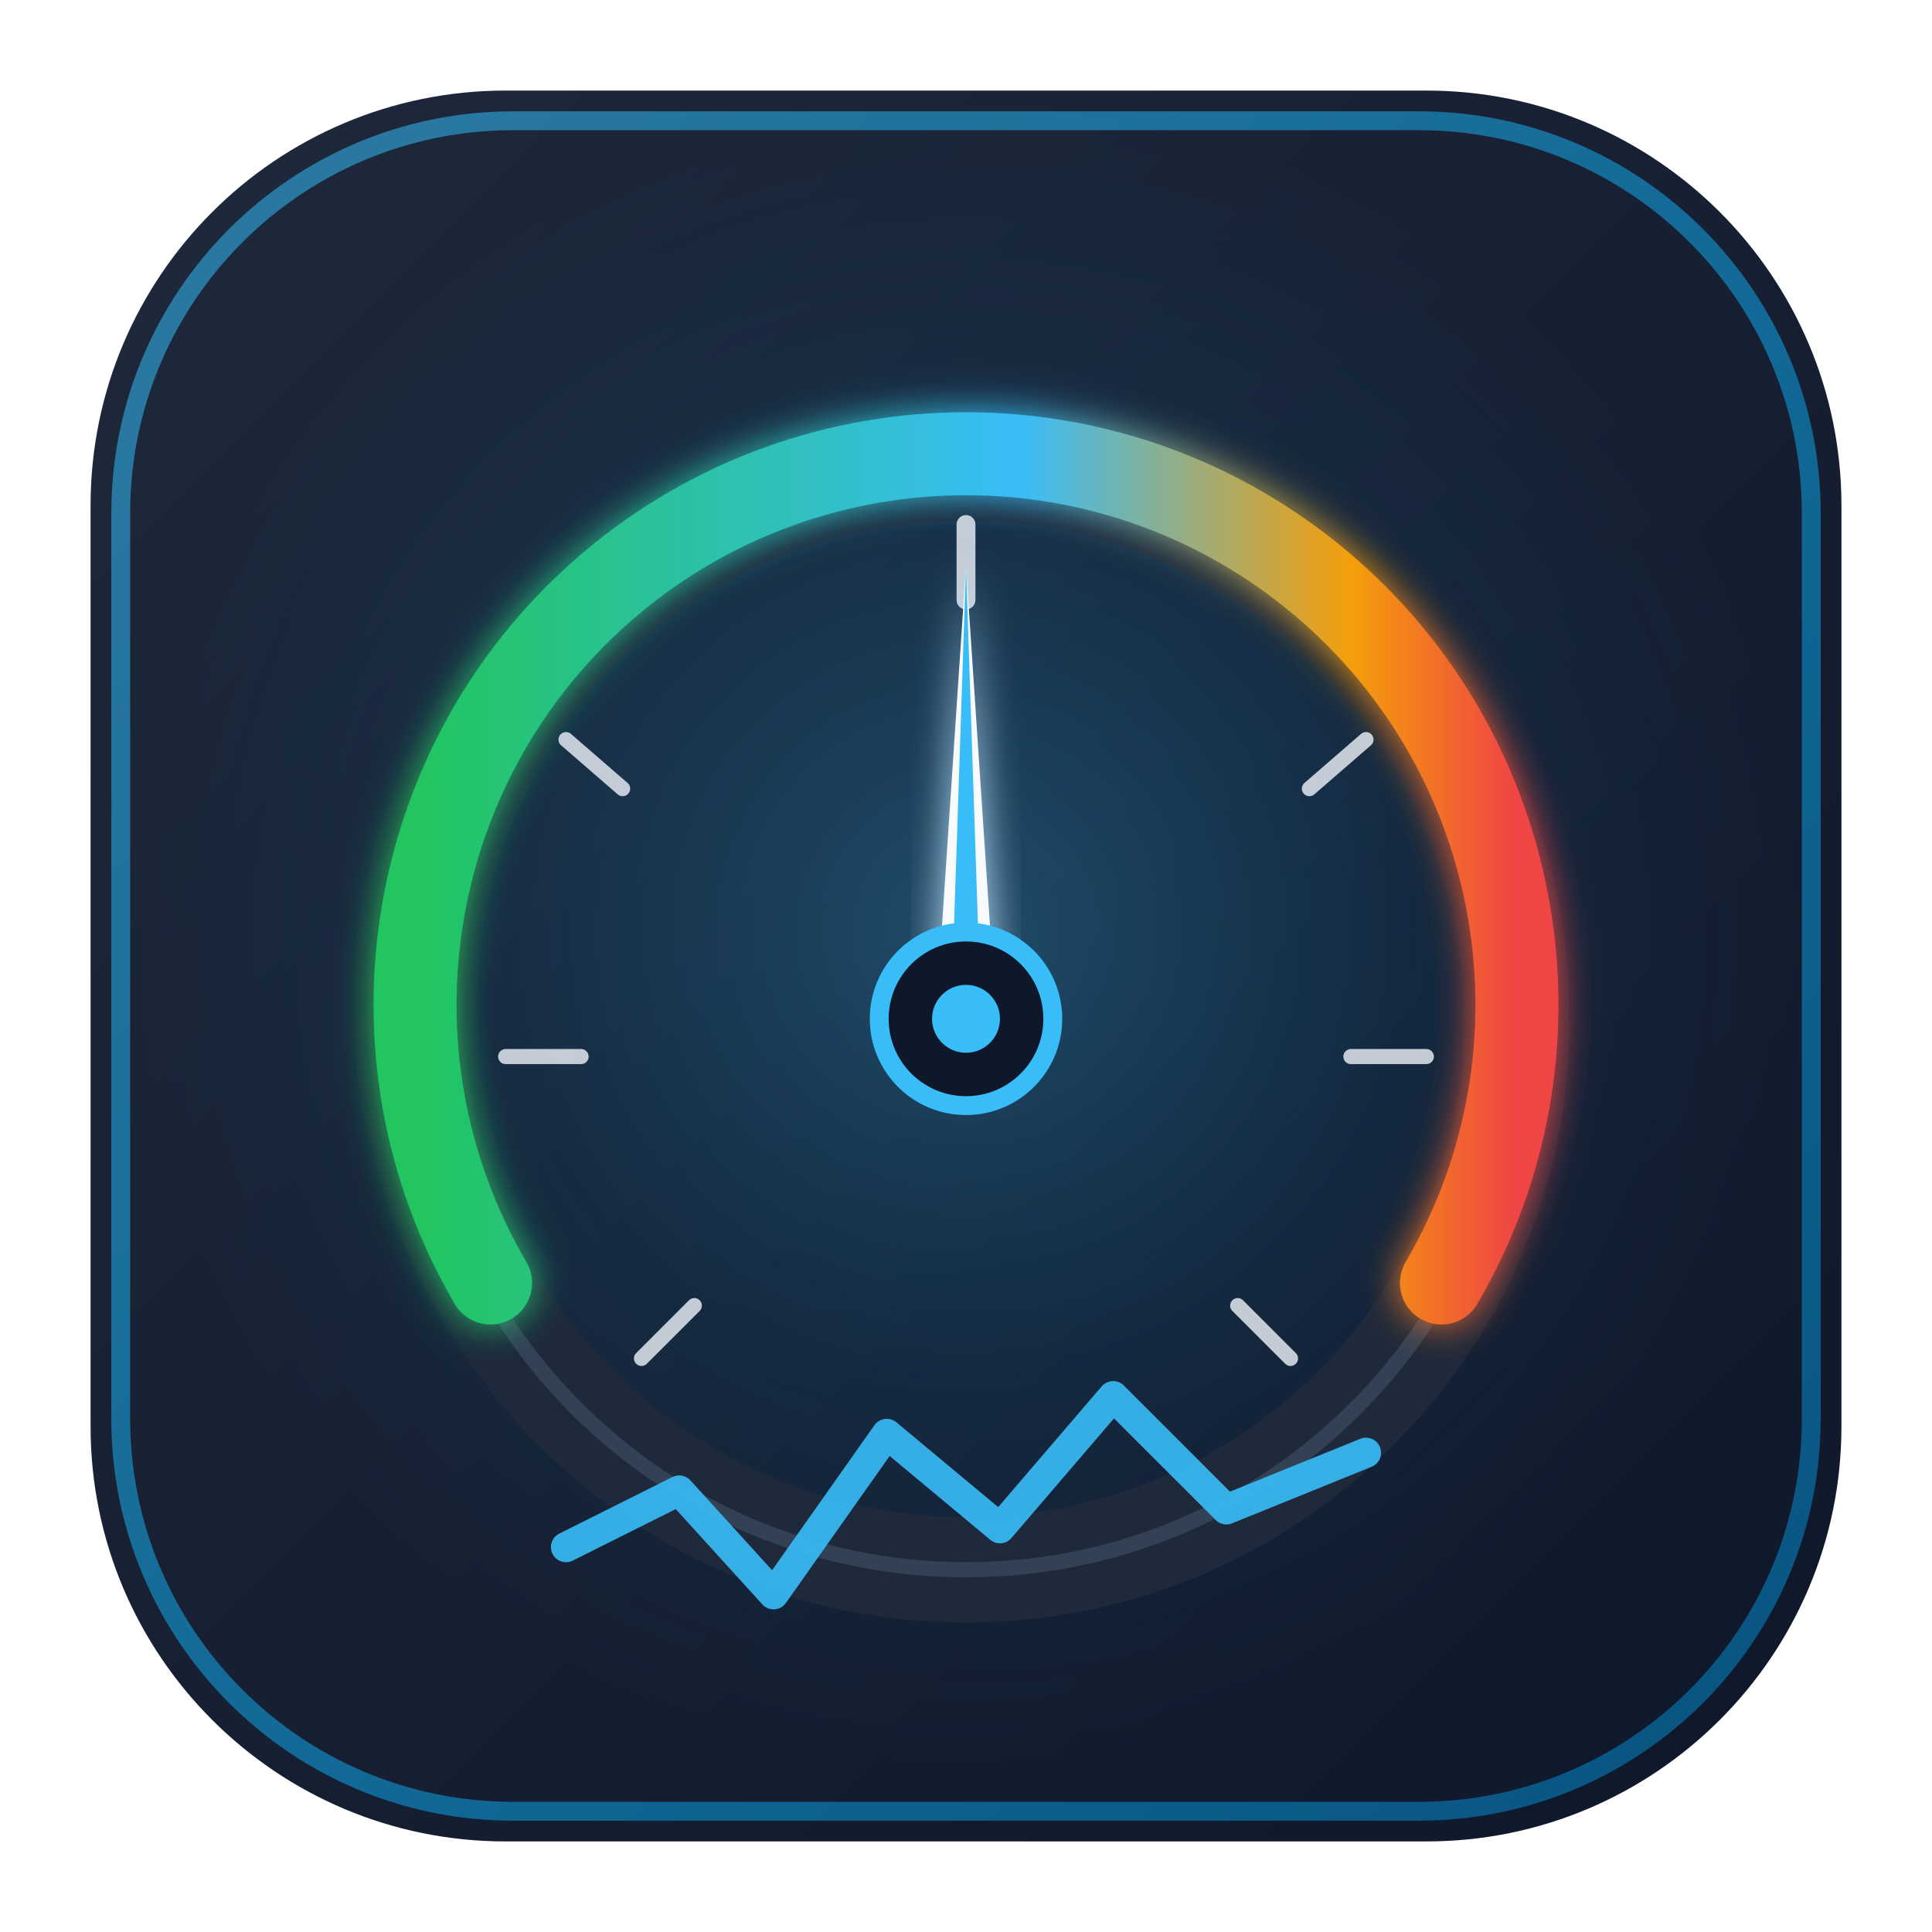
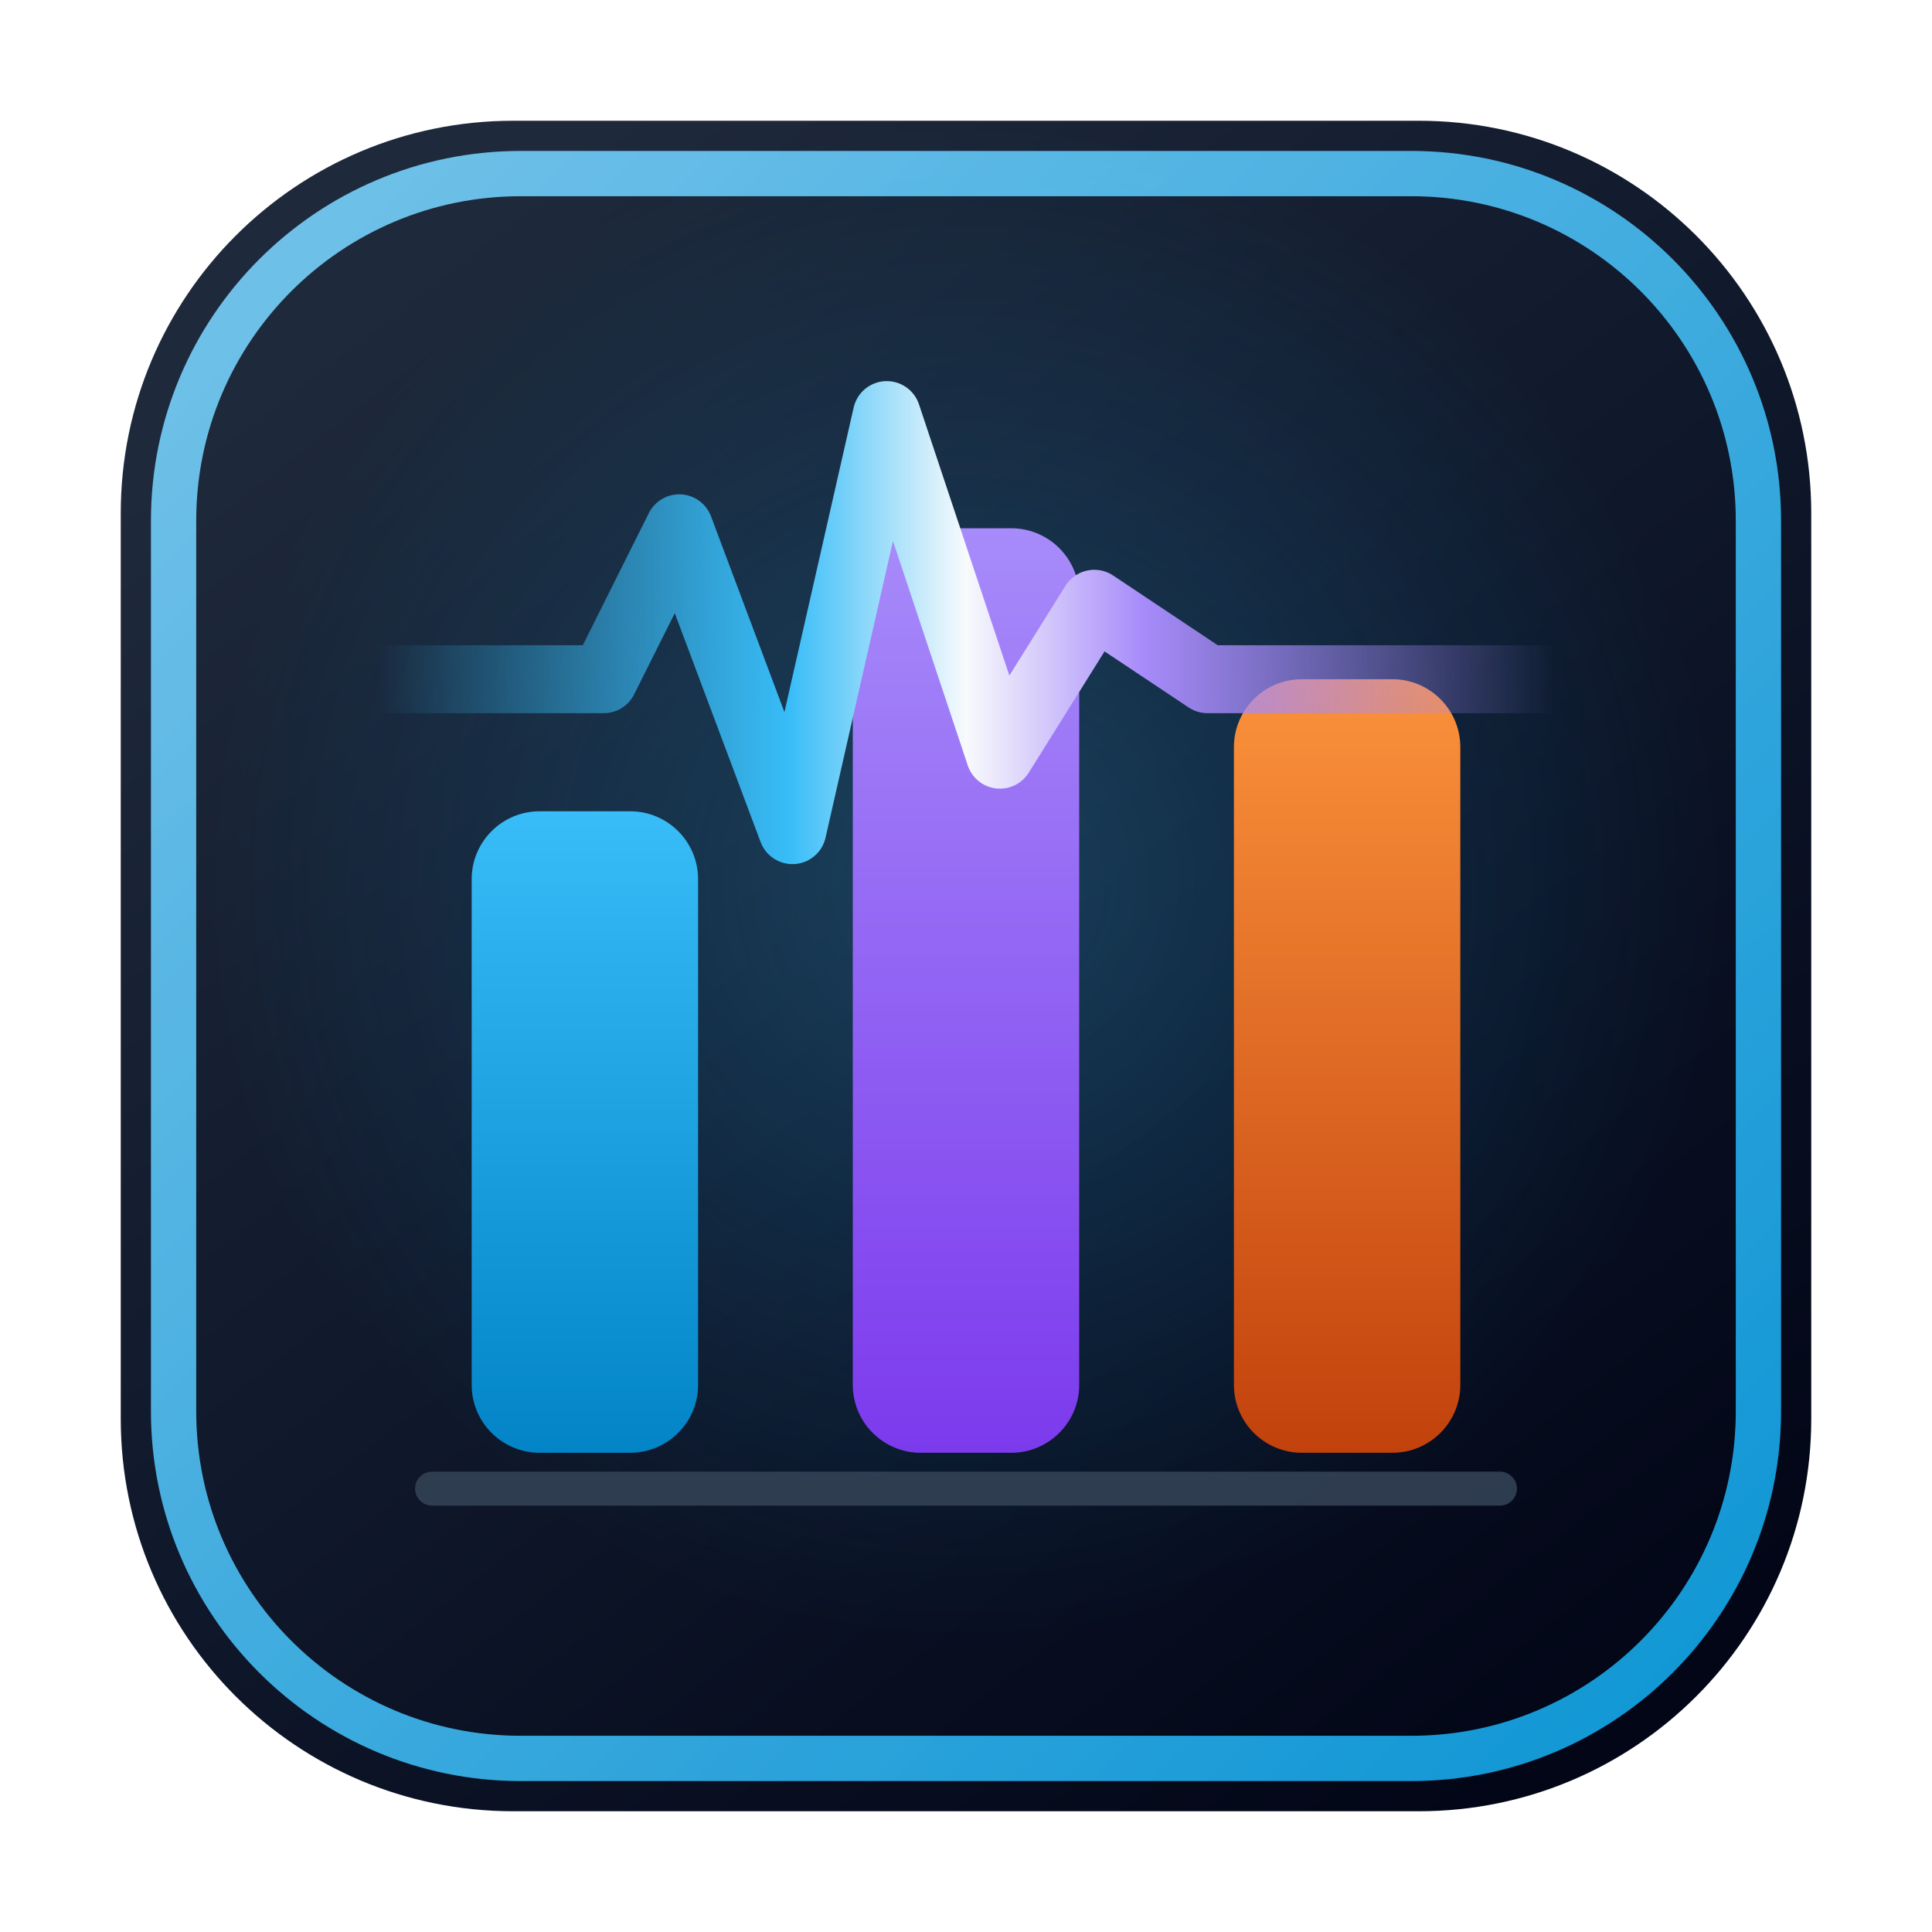
<svg xmlns="http://www.w3.org/2000/svg" width="1024" height="1024" viewBox="0 0 1024 1024">
  <defs>
-     <linearGradient id="bg" x1="0%" y1="0%" x2="100%" y2="100%">
+     <linearGradient id="bg" x1="18%" y1="8%" x2="86%" y2="96%">
      <stop offset="0%" stop-color="#1e293b" />
-       <stop offset="100%" stop-color="#0f172a" />
+       <stop offset="50%" stop-color="#0f172a" />
+       <stop offset="100%" stop-color="#020617" />
    </linearGradient>
-     <linearGradient id="ring" x1="0%" y1="0%" x2="100%" y2="100%">
-       <stop offset="0%" stop-color="#38bdf8" />
-       <stop offset="55%" stop-color="#0ea5e9" />
-       <stop offset="100%" stop-color="#0284c7" />
+     <linearGradient id="frame" x1="0%" y1="0%" x2="100%" y2="100%">
+       <stop offset="0%" stop-color="#7dd3fc" />
+       <stop offset="100%" stop-color="#0ea5e9" />
    </linearGradient>
-     <linearGradient id="arc" x1="0%" y1="0%" x2="100%" y2="0%">
-       <stop offset="0%" stop-color="#22c55e" />
-       <stop offset="55%" stop-color="#38bdf8" />
-       <stop offset="85%" stop-color="#f59e0b" />
-       <stop offset="100%" stop-color="#ef4444" />
+     <linearGradient id="bar1" x1="0%" y1="100%" x2="0%" y2="0%">
+       <stop offset="0%" stop-color="#0284c7" />
+       <stop offset="100%" stop-color="#38bdf8" />
    </linearGradient>
-     <radialGradient id="glow" cx="50%" cy="48%" r="48%">
-       <stop offset="0%" stop-color="#38bdf8" stop-opacity="0.28" />
-       <stop offset="55%" stop-color="#0ea5e9" stop-opacity="0.08" />
+     <linearGradient id="bar2" x1="0%" y1="100%" x2="0%" y2="0%">
+       <stop offset="0%" stop-color="#7c3aed" />
+       <stop offset="100%" stop-color="#a78bfa" />
+     </linearGradient>
+     <linearGradient id="bar3" x1="0%" y1="100%" x2="0%" y2="0%">
+       <stop offset="0%" stop-color="#c2410c" />
+       <stop offset="100%" stop-color="#fb923c" />
+     </linearGradient>
+     <linearGradient id="pulse" x1="0%" y1="0%" x2="100%" y2="0%">
+       <stop offset="0%" stop-color="#38bdf8" stop-opacity="0" />
+       <stop offset="35%" stop-color="#38bdf8" />
+       <stop offset="50%" stop-color="#f8fafc" />
+       <stop offset="65%" stop-color="#a78bfa" />
+       <stop offset="100%" stop-color="#a78bfa" stop-opacity="0" />
+     </linearGradient>
+     <radialGradient id="glow" cx="50%" cy="45%" r="45%">
+       <stop offset="0%" stop-color="#38bdf8" stop-opacity="0.24" />
      <stop offset="100%" stop-color="#0ea5e9" stop-opacity="0" />
    </radialGradient>
-     <filter id="softGlow" x="-40%" y="-40%" width="180%" height="180%">
-       <feGaussianBlur stdDeviation="10" result="blur" />
-       <feMerge>
-         <feMergeNode in="blur" />
-         <feMergeNode in="SourceGraphic" />
-       </feMerge>
-     </filter>
  </defs>
-   <rect x="48" y="48" width="928" height="928" rx="220" fill="url(#bg)" />
-   <rect x="48" y="48" width="928" height="928" rx="220" fill="url(#glow)" />
-   <rect x="64" y="64" width="896" height="896" rx="208" fill="none" stroke="url(#ring)" stroke-width="10" opacity="0.55" />
-   <circle cx="512" cy="540" r="292" fill="none" stroke="#1e293b" stroke-width="56" />
-   <circle cx="512" cy="540" r="292" fill="none" stroke="#334155" stroke-width="8" />
-   <path d="M 260 680 A 292 292 0 1 1 764 680" fill="none" stroke="url(#arc)" stroke-width="44" stroke-linecap="round" filter="url(#softGlow)" />
-   <g stroke="#e2e8f0" stroke-linecap="round" opacity="0.85">
-     <line x1="512" y1="278" x2="512" y2="318" stroke-width="10" />
-     <line x1="300" y1="392" x2="330" y2="418" stroke-width="8" />
-     <line x1="724" y1="392" x2="694" y2="418" stroke-width="8" />
-     <line x1="268" y1="560" x2="308" y2="560" stroke-width="8" />
-     <line x1="756" y1="560" x2="716" y2="560" stroke-width="8" />
-     <line x1="340" y1="720" x2="368" y2="692" stroke-width="8" />
-     <line x1="684" y1="720" x2="656" y2="692" stroke-width="8" />
+   <rect x="64" y="64" width="896" height="896" rx="208" fill="url(#bg)" />
+   <rect x="64" y="64" width="896" height="896" rx="208" fill="url(#glow)" />
+   <rect x="92" y="92" width="840" height="840" rx="184" fill="none" stroke="url(#frame)" stroke-width="24" opacity="0.9" />
+   <g>
+     <rect x="250" y="430" width="120" height="340" rx="36" fill="url(#bar1)" />
+     <rect x="452" y="280" width="120" height="490" rx="36" fill="url(#bar2)" />
+     <rect x="654" y="360" width="120" height="410" rx="36" fill="url(#bar3)" />
  </g>
-   <g filter="url(#softGlow)">
-     <polygon points="512,300 528,540 496,540" fill="#f8fafc" />
-     <polygon points="512,300 520,540 504,540" fill="#38bdf8" />
-   </g>
-   <circle cx="512" cy="540" r="46" fill="#0f172a" stroke="#38bdf8" stroke-width="10" />
-   <circle cx="512" cy="540" r="18" fill="#38bdf8" />
-   <path d="M 300 820 L 360 790 L 410 845 L 470 760 L 530 810 L 590 740 L 650 800 L 724 770" fill="none" stroke="#38bdf8" stroke-width="16" stroke-linecap="round" stroke-linejoin="round" opacity="0.9" />
+   <path d="M 200 360        L 320 360        L 360 280        L 420 440        L 470 220        L 530 400        L 580 320        L 640 360        L 824 360" fill="none" stroke="url(#pulse)" stroke-width="36" stroke-linecap="round" stroke-linejoin="round" />
+   <rect x="220" y="780" width="584" height="18" rx="9" fill="#334155" opacity="0.9" />
</svg>
